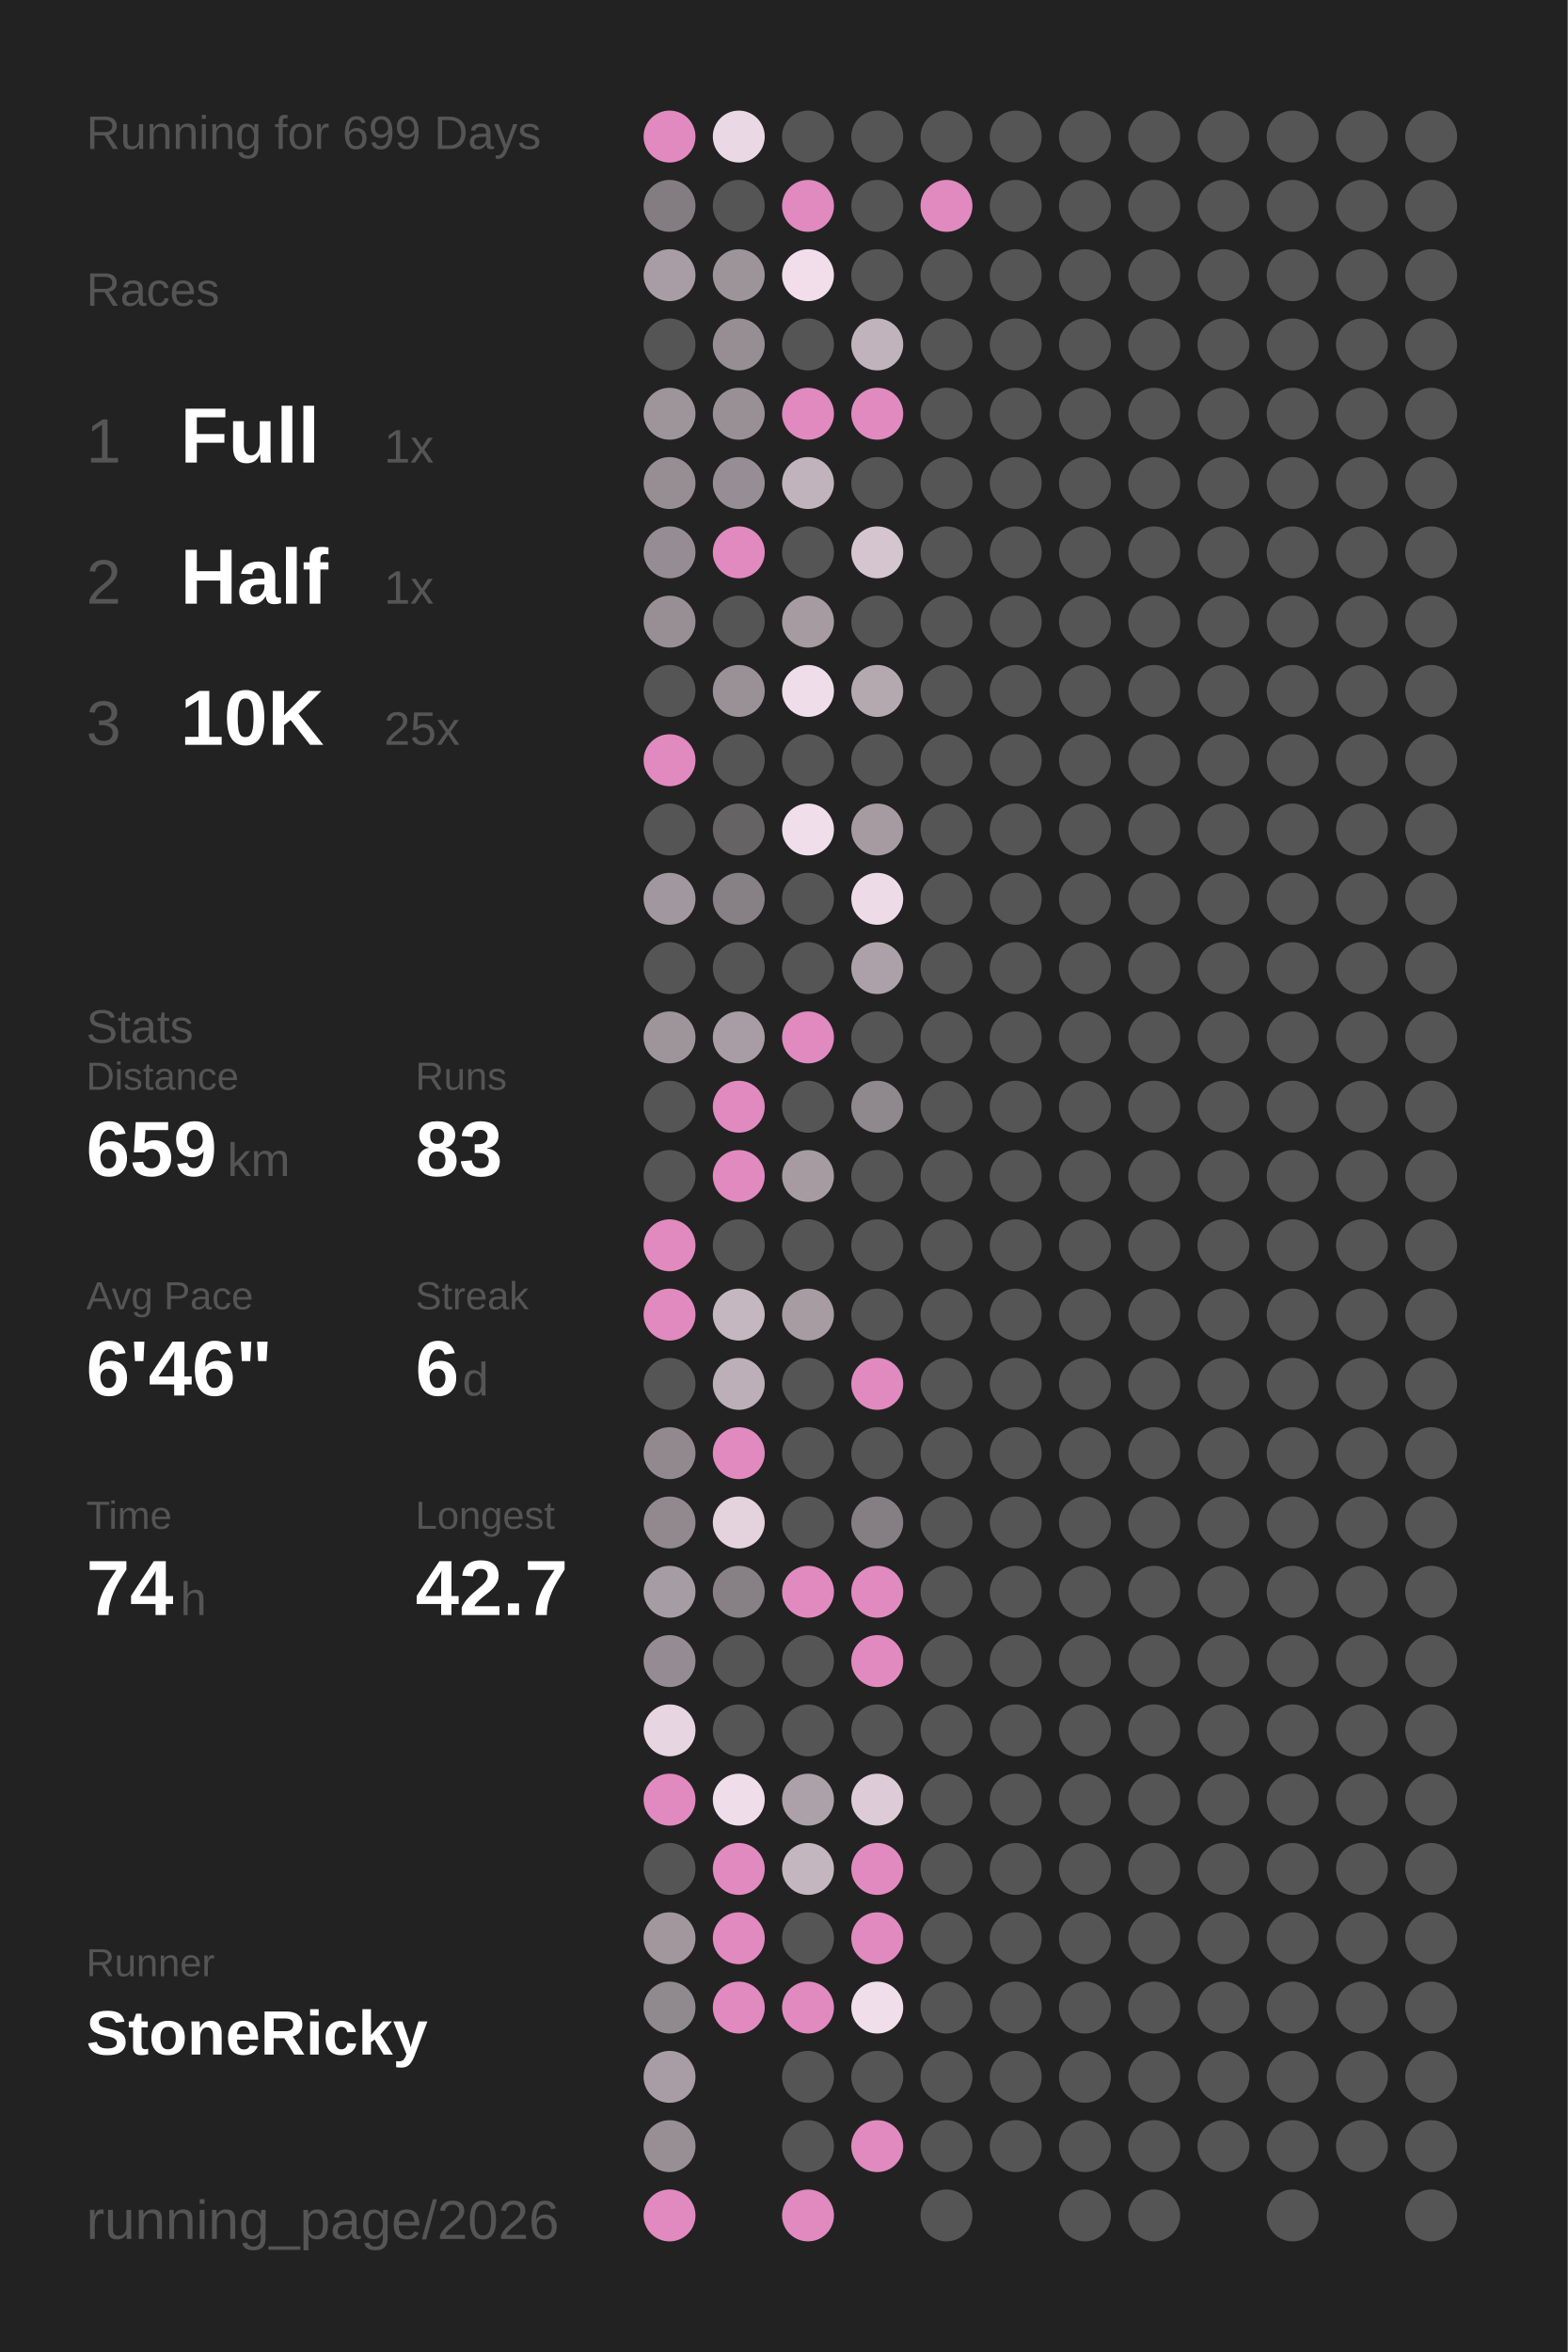
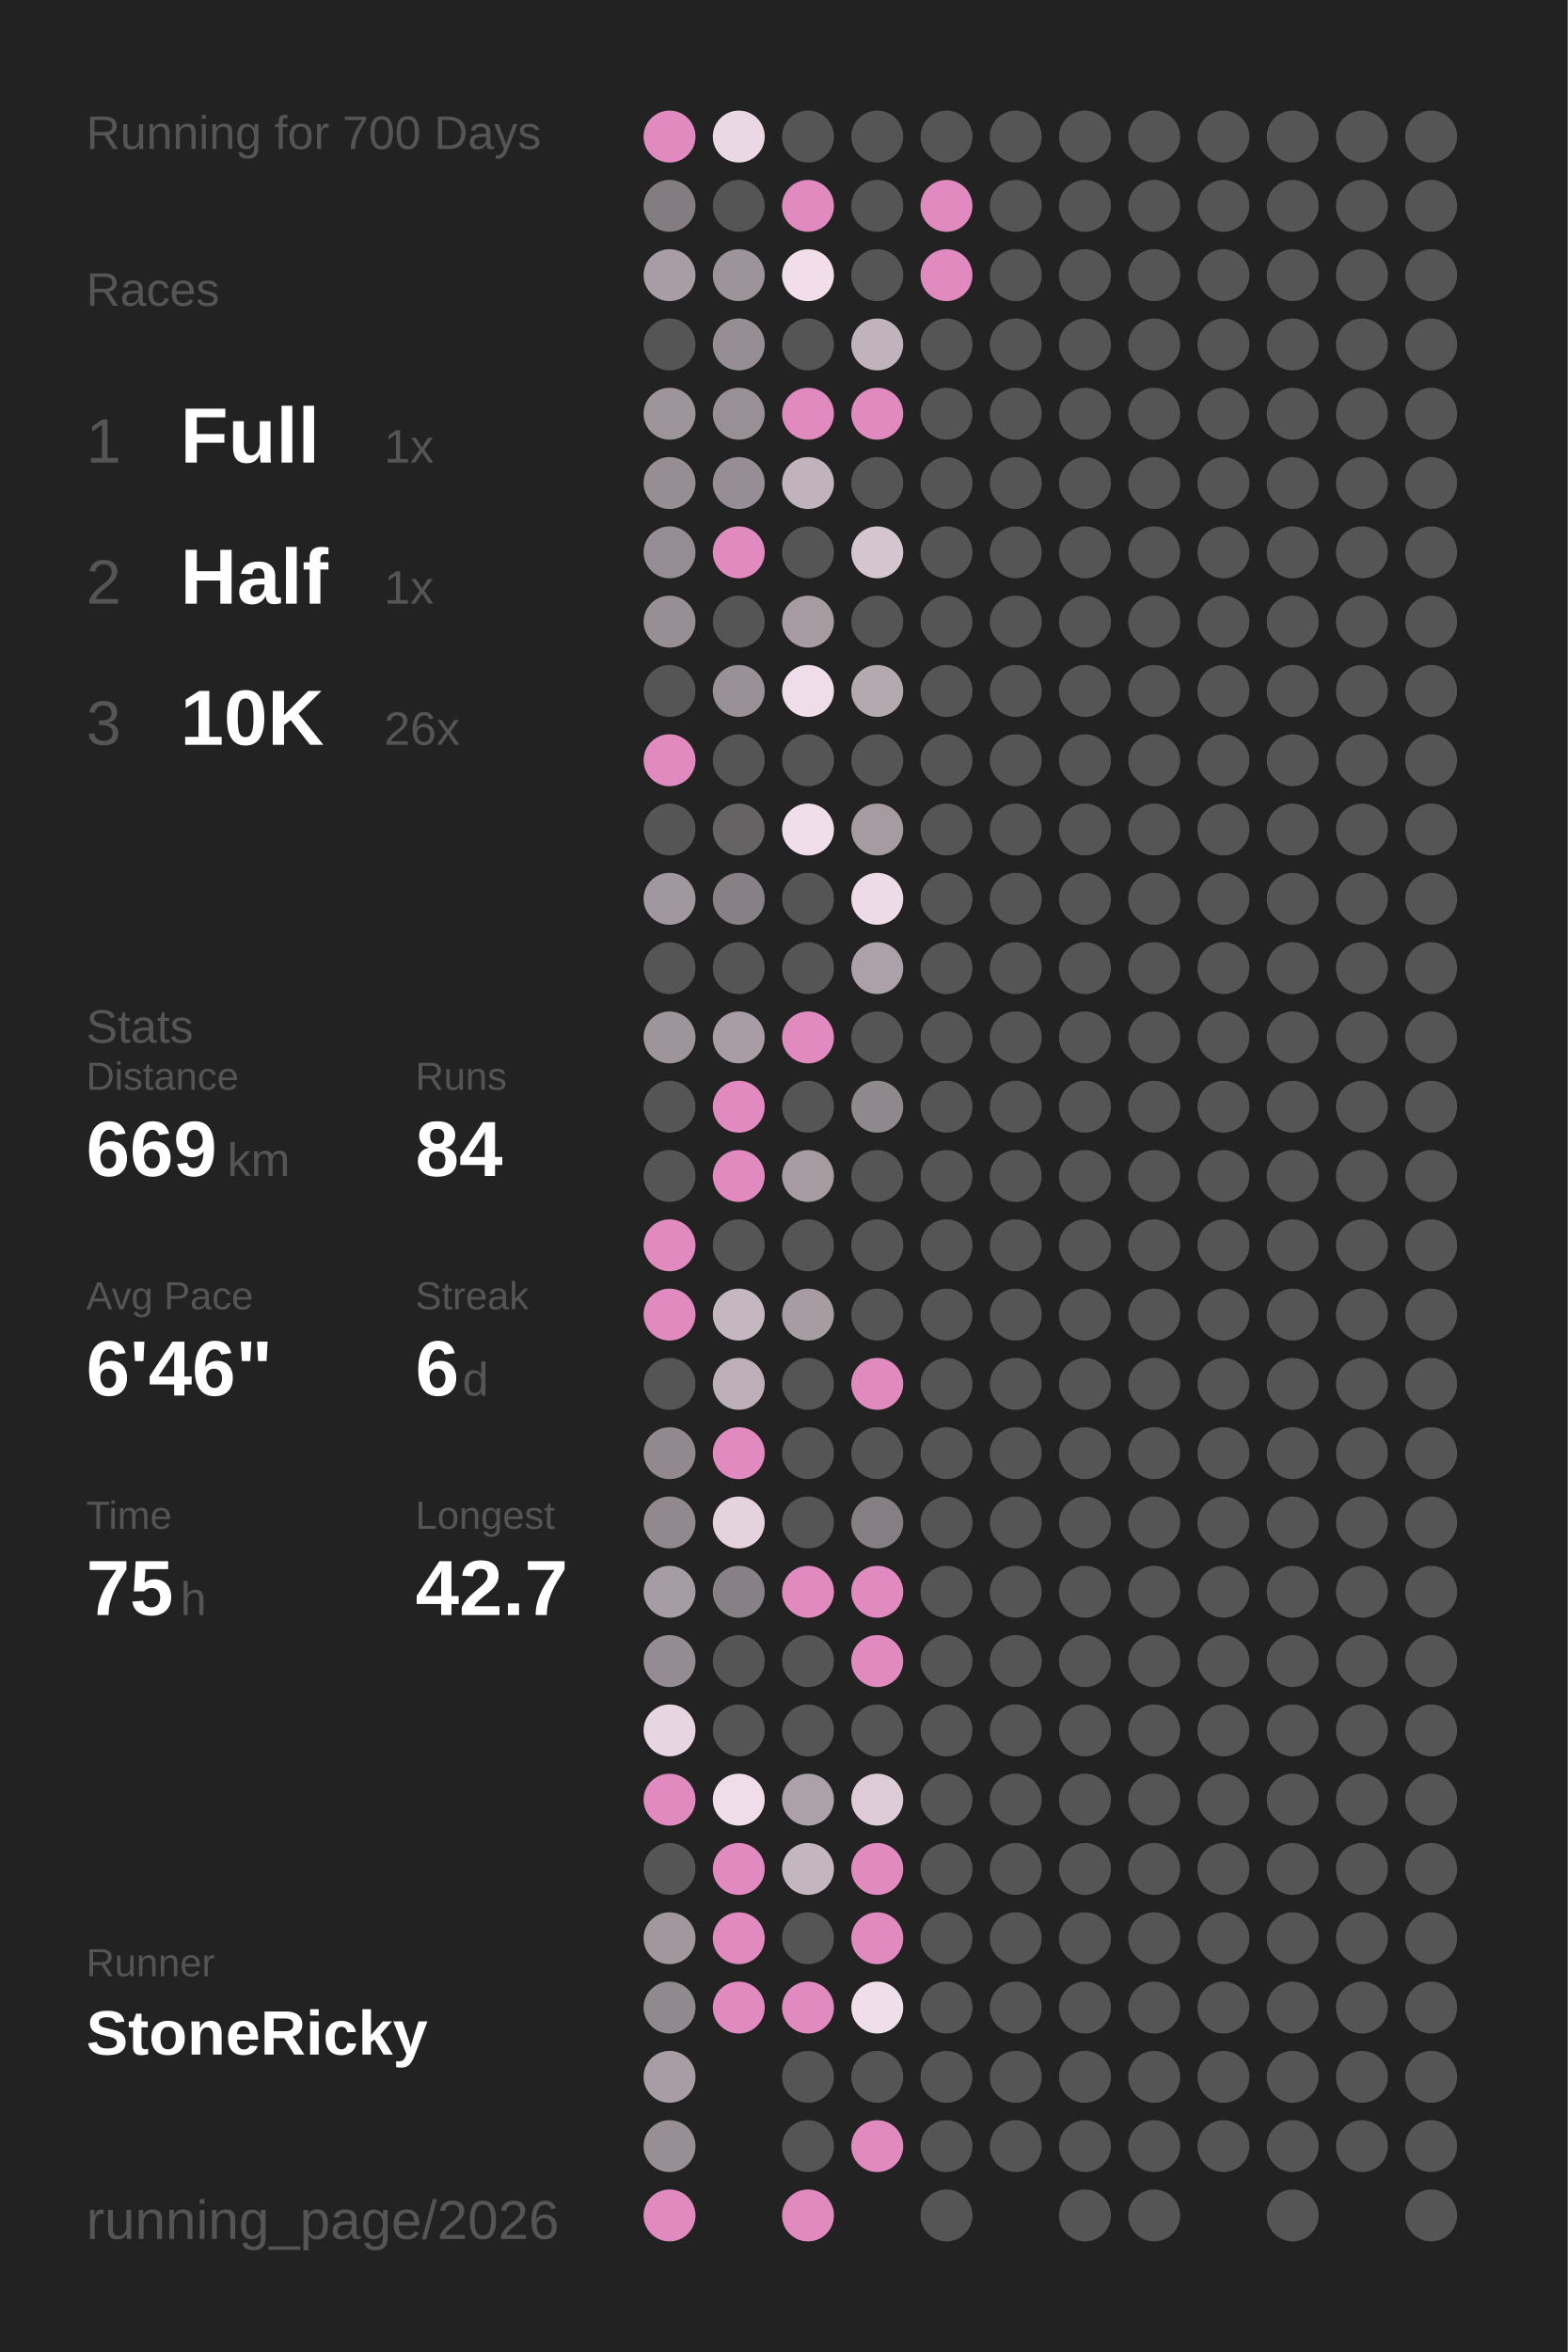
<svg xmlns="http://www.w3.org/2000/svg" baseProfile="full" height="300mm" version="1.1" viewBox="0,0,200,300" width="200mm">
  <defs />
  <rect fill="#222222" height="300" width="200" x="0" y="0" />
-   <text fill="#555555" style="font-size:6px; font-family:Arial;" x="11" y="19">Running for 699 Days</text>
+   <text fill="#555555" style="font-size:6px; font-family:Arial;" x="11" y="19">Running for 700 Days</text>
  <text fill="#555555" style="font-size:6px; font-family:Arial;" x="11" y="39">Races</text>
  <text fill="#555555" style="font-size:8px; font-family:Arial;" x="11" y="59">1</text>
  <text fill="#FFFFFF" style="font-size:10px; font-family:Arial; font-weight:bold;" x="23" y="59">Full</text>
  <text fill="#555555" style="font-size:6px; font-family:Arial;" x="49" y="59">1x</text>
  <text fill="#555555" style="font-size:8px; font-family:Arial;" x="11" y="77">2</text>
  <text fill="#FFFFFF" style="font-size:10px; font-family:Arial; font-weight:bold;" x="23" y="77">Half</text>
  <text fill="#555555" style="font-size:6px; font-family:Arial;" x="49" y="77">1x</text>
  <text fill="#555555" style="font-size:8px; font-family:Arial;" x="11" y="95">3</text>
  <text fill="#FFFFFF" style="font-size:10px; font-family:Arial; font-weight:bold;" x="23" y="95">10K</text>
-   <text fill="#555555" style="font-size:6px; font-family:Arial;" x="49" y="95">25x</text>
+   <text fill="#555555" style="font-size:6px; font-family:Arial;" x="49" y="95">26x</text>
  <text fill="#555555" style="font-size:6px; font-family:Arial;" x="11" y="133">Stats</text>
  <text fill="#555555" style="font-size:5px; font-family:Arial;" x="11" y="139">Distance</text>
-   <text fill="#FFFFFF" style="font-size:10px; font-family:Arial; font-weight:bold;" x="11" y="150">659</text>
+   <text fill="#FFFFFF" style="font-size:10px; font-family:Arial; font-weight:bold;" x="11" y="150">669</text>
  <text fill="#555555" style="font-size:6px; font-family:Arial;" x="29" y="150">km</text>
  <text fill="#555555" style="font-size:5px; font-family:Arial;" x="53" y="139">Runs</text>
-   <text fill="#FFFFFF" style="font-size:10px; font-family:Arial; font-weight:bold;" x="53" y="150">83</text>
+   <text fill="#FFFFFF" style="font-size:10px; font-family:Arial; font-weight:bold;" x="53" y="150">84</text>
  <text fill="#555555" style="font-size:5px; font-family:Arial;" x="11" y="167">Avg Pace</text>
  <text fill="#FFFFFF" style="font-size:10px; font-family:Arial; font-weight:bold;" x="11" y="178">6'46"</text>
  <text fill="#555555" style="font-size:5px; font-family:Arial;" x="53" y="167">Streak</text>
  <text fill="#FFFFFF" style="font-size:10px; font-family:Arial; font-weight:bold;" x="53" y="178">6</text>
  <text fill="#555555" style="font-size:6px; font-family:Arial;" x="59" y="178">d</text>
  <text fill="#555555" style="font-size:5px; font-family:Arial;" x="11" y="195">Time</text>
-   <text fill="#FFFFFF" style="font-size:10px; font-family:Arial; font-weight:bold;" x="11" y="206">74</text>
+   <text fill="#FFFFFF" style="font-size:10px; font-family:Arial; font-weight:bold;" x="11" y="206">75</text>
  <text fill="#555555" style="font-size:6px; font-family:Arial;" x="23" y="206">h</text>
  <text fill="#555555" style="font-size:5px; font-family:Arial;" x="53" y="195">Longest</text>
  <text fill="#FFFFFF" style="font-size:10px; font-family:Arial; font-weight:bold;" x="53" y="206">42.7</text>
  <text fill="#555555" style="font-size:5px; font-family:Arial;" x="11" y="252.065">Runner</text>
  <text fill="#FFFFFF" style="font-size:8px; font-family:Arial; font-weight:bold;" x="11" y="262.065">StoneRicky</text>
  <text fill="#555555" style="font-size:7px; font-family:Arial;" x="11" y="285.581">running_page/2026</text>
  <circle cx="85.417" cy="17.419" fill="#E18ABF" r="3.312" />
  <circle cx="85.417" cy="26.258" fill="#837d81" r="3.312" />
  <circle cx="85.417" cy="35.097" fill="#a89da4" r="3.312" />
  <circle cx="85.417" cy="43.935" fill="#555555" r="3.312" />
  <circle cx="85.417" cy="52.774" fill="#9e959b" r="3.312" />
  <circle cx="85.417" cy="61.613" fill="#968e93" r="3.312" />
  <circle cx="85.417" cy="70.452" fill="#958d93" r="3.312" />
  <circle cx="85.417" cy="79.29" fill="#978f94" r="3.312" />
  <circle cx="85.417" cy="88.129" fill="#555555" r="3.312" />
  <circle cx="85.417" cy="96.968" fill="#E18ABF" r="3.312" />
  <circle cx="85.417" cy="105.806" fill="#555555" r="3.312" />
  <circle cx="85.417" cy="114.645" fill="#a1979e" r="3.312" />
  <circle cx="85.417" cy="123.484" fill="#555555" r="3.312" />
  <circle cx="85.417" cy="132.323" fill="#9e959b" r="3.312" />
  <circle cx="85.417" cy="141.161" fill="#555555" r="3.312" />
  <circle cx="85.417" cy="150" fill="#555555" r="3.312" />
  <circle cx="85.417" cy="158.839" fill="#E18ABF" r="3.312" />
  <circle cx="85.417" cy="167.677" fill="#E18ABF" r="3.312" />
  <circle cx="85.417" cy="176.516" fill="#555555" r="3.312" />
  <circle cx="85.417" cy="185.355" fill="#91898e" r="3.312" />
  <circle cx="85.417" cy="194.194" fill="#91898e" r="3.312" />
  <circle cx="85.417" cy="203.032" fill="#a69ca3" r="3.312" />
  <circle cx="85.417" cy="211.871" fill="#948c92" r="3.312" />
  <circle cx="85.417" cy="220.71" fill="#e7d5e1" r="3.312" />
  <circle cx="85.417" cy="229.548" fill="#E18ABF" r="3.312" />
  <circle cx="85.417" cy="238.387" fill="#555555" r="3.312" />
  <circle cx="85.417" cy="247.226" fill="#a1979d" r="3.312" />
  <circle cx="85.417" cy="256.065" fill="#90898e" r="3.312" />
  <circle cx="85.417" cy="264.903" fill="#a89da4" r="3.312" />
  <circle cx="85.417" cy="273.742" fill="#988f95" r="3.312" />
  <circle cx="85.417" cy="282.581" fill="#E18ABF" r="3.312" />
  <circle cx="94.25" cy="17.419" fill="#ebd8e5" r="3.312" />
  <circle cx="94.25" cy="26.258" fill="#555555" r="3.312" />
  <circle cx="94.25" cy="35.097" fill="#9d949a" r="3.312" />
  <circle cx="94.25" cy="43.935" fill="#978e94" r="3.312" />
  <circle cx="94.25" cy="52.774" fill="#999096" r="3.312" />
  <circle cx="94.25" cy="61.613" fill="#968e94" r="3.312" />
  <circle cx="94.25" cy="70.452" fill="#E18ABF" r="3.312" />
  <circle cx="94.25" cy="79.29" fill="#555555" r="3.312" />
  <circle cx="94.25" cy="88.129" fill="#9a9197" r="3.312" />
  <circle cx="94.25" cy="96.968" fill="#555555" r="3.312" />
  <circle cx="94.25" cy="105.806" fill="#656364" r="3.312" />
  <circle cx="94.25" cy="114.645" fill="#878085" r="3.312" />
  <circle cx="94.25" cy="123.484" fill="#555555" r="3.312" />
  <circle cx="94.25" cy="132.323" fill="#a89da4" r="3.312" />
  <circle cx="94.25" cy="141.161" fill="#E18ABF" r="3.312" />
  <circle cx="94.25" cy="150" fill="#E18ABF" r="3.312" />
  <circle cx="94.25" cy="158.839" fill="#555555" r="3.312" />
  <circle cx="94.25" cy="167.677" fill="#c5b7c0" r="3.312" />
  <circle cx="94.25" cy="176.516" fill="#bcafb8" r="3.312" />
  <circle cx="94.25" cy="185.355" fill="#E18ABF" r="3.312" />
  <circle cx="94.25" cy="194.194" fill="#e4d2dd" r="3.312" />
  <circle cx="94.25" cy="203.032" fill="#878085" r="3.312" />
  <circle cx="94.25" cy="211.871" fill="#555555" r="3.312" />
  <circle cx="94.25" cy="220.71" fill="#555555" r="3.312" />
  <circle cx="94.25" cy="229.548" fill="#f0ddea" r="3.312" />
  <circle cx="94.25" cy="238.387" fill="#E18ABF" r="3.312" />
  <circle cx="94.25" cy="247.226" fill="#E18ABF" r="3.312" />
  <circle cx="94.25" cy="256.065" fill="#E18ABF" r="3.312" />
  <circle cx="103.083" cy="17.419" fill="#555555" r="3.312" />
  <circle cx="103.083" cy="26.258" fill="#E18ABF" r="3.312" />
  <circle cx="103.083" cy="35.097" fill="#f1deea" r="3.312" />
  <circle cx="103.083" cy="43.935" fill="#555555" r="3.312" />
  <circle cx="103.083" cy="52.774" fill="#E18ABF" r="3.312" />
  <circle cx="103.083" cy="61.613" fill="#c1b3bc" r="3.312" />
  <circle cx="103.083" cy="70.452" fill="#555555" r="3.312" />
  <circle cx="103.083" cy="79.29" fill="#a59ba1" r="3.312" />
  <circle cx="103.083" cy="88.129" fill="#f0ddea" r="3.312" />
  <circle cx="103.083" cy="96.968" fill="#555555" r="3.312" />
  <circle cx="103.083" cy="105.806" fill="#f1deeb" r="3.312" />
  <circle cx="103.083" cy="114.645" fill="#555555" r="3.312" />
  <circle cx="103.083" cy="123.484" fill="#555555" r="3.312" />
  <circle cx="103.083" cy="132.323" fill="#E18ABF" r="3.312" />
  <circle cx="103.083" cy="141.161" fill="#555555" r="3.312" />
  <circle cx="103.083" cy="150" fill="#a59ba1" r="3.312" />
  <circle cx="103.083" cy="158.839" fill="#555555" r="3.312" />
  <circle cx="103.083" cy="167.677" fill="#a69ca2" r="3.312" />
  <circle cx="103.083" cy="176.516" fill="#555555" r="3.312" />
  <circle cx="103.083" cy="185.355" fill="#555555" r="3.312" />
  <circle cx="103.083" cy="194.194" fill="#555555" r="3.312" />
  <circle cx="103.083" cy="203.032" fill="#E18ABF" r="3.312" />
  <circle cx="103.083" cy="211.871" fill="#555555" r="3.312" />
  <circle cx="103.083" cy="220.71" fill="#555555" r="3.312" />
  <circle cx="103.083" cy="229.548" fill="#aca1a8" r="3.312" />
  <circle cx="103.083" cy="238.387" fill="#c4b6bf" r="3.312" />
  <circle cx="103.083" cy="247.226" fill="#555555" r="3.312" />
  <circle cx="103.083" cy="256.065" fill="#E18ABF" r="3.312" />
  <circle cx="103.083" cy="264.903" fill="#555555" r="3.312" />
  <circle cx="103.083" cy="273.742" fill="#555555" r="3.312" />
  <circle cx="103.083" cy="282.581" fill="#E18ABF" r="3.312" />
  <circle cx="111.917" cy="17.419" fill="#555555" r="3.312" />
  <circle cx="111.917" cy="26.258" fill="#555555" r="3.312" />
  <circle cx="111.917" cy="35.097" fill="#555555" r="3.312" />
  <circle cx="111.917" cy="43.935" fill="#c1b3bc" r="3.312" />
  <circle cx="111.917" cy="52.774" fill="#E18ABF" r="3.312" />
  <circle cx="111.917" cy="61.613" fill="#555555" r="3.312" />
  <circle cx="111.917" cy="70.452" fill="#d5c5cf" r="3.312" />
  <circle cx="111.917" cy="79.29" fill="#555555" r="3.312" />
  <circle cx="111.917" cy="88.129" fill="#b5a9b0" r="3.312" />
  <circle cx="111.917" cy="96.968" fill="#555555" r="3.312" />
  <circle cx="111.917" cy="105.806" fill="#a59ba1" r="3.312" />
  <circle cx="111.917" cy="114.645" fill="#eedbe8" r="3.312" />
  <circle cx="111.917" cy="123.484" fill="#aca1a8" r="3.312" />
  <circle cx="111.917" cy="132.323" fill="#555555" r="3.312" />
  <circle cx="111.917" cy="141.161" fill="#8f888d" r="3.312" />
  <circle cx="111.917" cy="150" fill="#555555" r="3.312" />
  <circle cx="111.917" cy="158.839" fill="#555555" r="3.312" />
  <circle cx="111.917" cy="167.677" fill="#555555" r="3.312" />
  <circle cx="111.917" cy="176.516" fill="#E18ABF" r="3.312" />
  <circle cx="111.917" cy="185.355" fill="#555555" r="3.312" />
  <circle cx="111.917" cy="194.194" fill="#857f83" r="3.312" />
  <circle cx="111.917" cy="203.032" fill="#E18ABF" r="3.312" />
  <circle cx="111.917" cy="211.871" fill="#E18ABF" r="3.312" />
  <circle cx="111.917" cy="220.71" fill="#555555" r="3.312" />
  <circle cx="111.917" cy="229.548" fill="#ddccd7" r="3.312" />
  <circle cx="111.917" cy="238.387" fill="#E18ABF" r="3.312" />
  <circle cx="111.917" cy="247.226" fill="#E18ABF" r="3.312" />
  <circle cx="111.917" cy="256.065" fill="#f1deeb" r="3.312" />
  <circle cx="111.917" cy="264.903" fill="#555555" r="3.312" />
  <circle cx="111.917" cy="273.742" fill="#E18ABF" r="3.312" />
  <circle cx="120.75" cy="17.419" fill="#555555" r="3.312" />
  <circle cx="120.75" cy="26.258" fill="#E18ABF" r="3.312" />
-   <circle cx="120.75" cy="35.097" fill="#555555" r="3.312" />
+   <circle cx="120.75" cy="35.097" fill="#E18ABF" r="3.312" />
  <circle cx="120.75" cy="43.935" fill="#555555" r="3.312" />
  <circle cx="120.75" cy="52.774" fill="#555555" r="3.312" />
  <circle cx="120.75" cy="61.613" fill="#555555" r="3.312" />
  <circle cx="120.75" cy="70.452" fill="#555555" r="3.312" />
  <circle cx="120.75" cy="79.29" fill="#555555" r="3.312" />
  <circle cx="120.75" cy="88.129" fill="#555555" r="3.312" />
  <circle cx="120.75" cy="96.968" fill="#555555" r="3.312" />
  <circle cx="120.75" cy="105.806" fill="#555555" r="3.312" />
  <circle cx="120.75" cy="114.645" fill="#555555" r="3.312" />
  <circle cx="120.75" cy="123.484" fill="#555555" r="3.312" />
  <circle cx="120.75" cy="132.323" fill="#555555" r="3.312" />
  <circle cx="120.75" cy="141.161" fill="#555555" r="3.312" />
  <circle cx="120.75" cy="150" fill="#555555" r="3.312" />
  <circle cx="120.75" cy="158.839" fill="#555555" r="3.312" />
  <circle cx="120.75" cy="167.677" fill="#555555" r="3.312" />
  <circle cx="120.75" cy="176.516" fill="#555555" r="3.312" />
  <circle cx="120.75" cy="185.355" fill="#555555" r="3.312" />
  <circle cx="120.75" cy="194.194" fill="#555555" r="3.312" />
  <circle cx="120.75" cy="203.032" fill="#555555" r="3.312" />
  <circle cx="120.75" cy="211.871" fill="#555555" r="3.312" />
  <circle cx="120.75" cy="220.71" fill="#555555" r="3.312" />
  <circle cx="120.75" cy="229.548" fill="#555555" r="3.312" />
  <circle cx="120.75" cy="238.387" fill="#555555" r="3.312" />
  <circle cx="120.75" cy="247.226" fill="#555555" r="3.312" />
  <circle cx="120.75" cy="256.065" fill="#555555" r="3.312" />
  <circle cx="120.75" cy="264.903" fill="#555555" r="3.312" />
  <circle cx="120.75" cy="273.742" fill="#555555" r="3.312" />
  <circle cx="120.75" cy="282.581" fill="#555555" r="3.312" />
  <circle cx="129.583" cy="17.419" fill="#555555" r="3.312" />
  <circle cx="129.583" cy="26.258" fill="#555555" r="3.312" />
  <circle cx="129.583" cy="35.097" fill="#555555" r="3.312" />
  <circle cx="129.583" cy="43.935" fill="#555555" r="3.312" />
  <circle cx="129.583" cy="52.774" fill="#555555" r="3.312" />
  <circle cx="129.583" cy="61.613" fill="#555555" r="3.312" />
  <circle cx="129.583" cy="70.452" fill="#555555" r="3.312" />
  <circle cx="129.583" cy="79.29" fill="#555555" r="3.312" />
  <circle cx="129.583" cy="88.129" fill="#555555" r="3.312" />
  <circle cx="129.583" cy="96.968" fill="#555555" r="3.312" />
  <circle cx="129.583" cy="105.806" fill="#555555" r="3.312" />
  <circle cx="129.583" cy="114.645" fill="#555555" r="3.312" />
  <circle cx="129.583" cy="123.484" fill="#555555" r="3.312" />
  <circle cx="129.583" cy="132.323" fill="#555555" r="3.312" />
  <circle cx="129.583" cy="141.161" fill="#555555" r="3.312" />
  <circle cx="129.583" cy="150" fill="#555555" r="3.312" />
  <circle cx="129.583" cy="158.839" fill="#555555" r="3.312" />
  <circle cx="129.583" cy="167.677" fill="#555555" r="3.312" />
  <circle cx="129.583" cy="176.516" fill="#555555" r="3.312" />
  <circle cx="129.583" cy="185.355" fill="#555555" r="3.312" />
  <circle cx="129.583" cy="194.194" fill="#555555" r="3.312" />
  <circle cx="129.583" cy="203.032" fill="#555555" r="3.312" />
  <circle cx="129.583" cy="211.871" fill="#555555" r="3.312" />
  <circle cx="129.583" cy="220.71" fill="#555555" r="3.312" />
  <circle cx="129.583" cy="229.548" fill="#555555" r="3.312" />
  <circle cx="129.583" cy="238.387" fill="#555555" r="3.312" />
  <circle cx="129.583" cy="247.226" fill="#555555" r="3.312" />
  <circle cx="129.583" cy="256.065" fill="#555555" r="3.312" />
  <circle cx="129.583" cy="264.903" fill="#555555" r="3.312" />
  <circle cx="129.583" cy="273.742" fill="#555555" r="3.312" />
  <circle cx="138.417" cy="17.419" fill="#555555" r="3.312" />
  <circle cx="138.417" cy="26.258" fill="#555555" r="3.312" />
  <circle cx="138.417" cy="35.097" fill="#555555" r="3.312" />
  <circle cx="138.417" cy="43.935" fill="#555555" r="3.312" />
  <circle cx="138.417" cy="52.774" fill="#555555" r="3.312" />
  <circle cx="138.417" cy="61.613" fill="#555555" r="3.312" />
  <circle cx="138.417" cy="70.452" fill="#555555" r="3.312" />
  <circle cx="138.417" cy="79.29" fill="#555555" r="3.312" />
  <circle cx="138.417" cy="88.129" fill="#555555" r="3.312" />
  <circle cx="138.417" cy="96.968" fill="#555555" r="3.312" />
  <circle cx="138.417" cy="105.806" fill="#555555" r="3.312" />
  <circle cx="138.417" cy="114.645" fill="#555555" r="3.312" />
  <circle cx="138.417" cy="123.484" fill="#555555" r="3.312" />
  <circle cx="138.417" cy="132.323" fill="#555555" r="3.312" />
  <circle cx="138.417" cy="141.161" fill="#555555" r="3.312" />
  <circle cx="138.417" cy="150" fill="#555555" r="3.312" />
  <circle cx="138.417" cy="158.839" fill="#555555" r="3.312" />
  <circle cx="138.417" cy="167.677" fill="#555555" r="3.312" />
  <circle cx="138.417" cy="176.516" fill="#555555" r="3.312" />
  <circle cx="138.417" cy="185.355" fill="#555555" r="3.312" />
  <circle cx="138.417" cy="194.194" fill="#555555" r="3.312" />
  <circle cx="138.417" cy="203.032" fill="#555555" r="3.312" />
  <circle cx="138.417" cy="211.871" fill="#555555" r="3.312" />
  <circle cx="138.417" cy="220.71" fill="#555555" r="3.312" />
  <circle cx="138.417" cy="229.548" fill="#555555" r="3.312" />
  <circle cx="138.417" cy="238.387" fill="#555555" r="3.312" />
  <circle cx="138.417" cy="247.226" fill="#555555" r="3.312" />
  <circle cx="138.417" cy="256.065" fill="#555555" r="3.312" />
  <circle cx="138.417" cy="264.903" fill="#555555" r="3.312" />
  <circle cx="138.417" cy="273.742" fill="#555555" r="3.312" />
  <circle cx="138.417" cy="282.581" fill="#555555" r="3.312" />
  <circle cx="147.25" cy="17.419" fill="#555555" r="3.312" />
  <circle cx="147.25" cy="26.258" fill="#555555" r="3.312" />
  <circle cx="147.25" cy="35.097" fill="#555555" r="3.312" />
  <circle cx="147.25" cy="43.935" fill="#555555" r="3.312" />
  <circle cx="147.25" cy="52.774" fill="#555555" r="3.312" />
  <circle cx="147.25" cy="61.613" fill="#555555" r="3.312" />
  <circle cx="147.25" cy="70.452" fill="#555555" r="3.312" />
  <circle cx="147.25" cy="79.29" fill="#555555" r="3.312" />
  <circle cx="147.25" cy="88.129" fill="#555555" r="3.312" />
  <circle cx="147.25" cy="96.968" fill="#555555" r="3.312" />
  <circle cx="147.25" cy="105.806" fill="#555555" r="3.312" />
  <circle cx="147.25" cy="114.645" fill="#555555" r="3.312" />
  <circle cx="147.25" cy="123.484" fill="#555555" r="3.312" />
  <circle cx="147.25" cy="132.323" fill="#555555" r="3.312" />
  <circle cx="147.25" cy="141.161" fill="#555555" r="3.312" />
  <circle cx="147.25" cy="150" fill="#555555" r="3.312" />
  <circle cx="147.25" cy="158.839" fill="#555555" r="3.312" />
  <circle cx="147.25" cy="167.677" fill="#555555" r="3.312" />
  <circle cx="147.25" cy="176.516" fill="#555555" r="3.312" />
  <circle cx="147.25" cy="185.355" fill="#555555" r="3.312" />
  <circle cx="147.25" cy="194.194" fill="#555555" r="3.312" />
  <circle cx="147.25" cy="203.032" fill="#555555" r="3.312" />
  <circle cx="147.25" cy="211.871" fill="#555555" r="3.312" />
  <circle cx="147.25" cy="220.71" fill="#555555" r="3.312" />
  <circle cx="147.25" cy="229.548" fill="#555555" r="3.312" />
  <circle cx="147.25" cy="238.387" fill="#555555" r="3.312" />
  <circle cx="147.25" cy="247.226" fill="#555555" r="3.312" />
  <circle cx="147.25" cy="256.065" fill="#555555" r="3.312" />
  <circle cx="147.25" cy="264.903" fill="#555555" r="3.312" />
  <circle cx="147.25" cy="273.742" fill="#555555" r="3.312" />
  <circle cx="147.25" cy="282.581" fill="#555555" r="3.312" />
  <circle cx="156.083" cy="17.419" fill="#555555" r="3.312" />
  <circle cx="156.083" cy="26.258" fill="#555555" r="3.312" />
  <circle cx="156.083" cy="35.097" fill="#555555" r="3.312" />
  <circle cx="156.083" cy="43.935" fill="#555555" r="3.312" />
  <circle cx="156.083" cy="52.774" fill="#555555" r="3.312" />
  <circle cx="156.083" cy="61.613" fill="#555555" r="3.312" />
  <circle cx="156.083" cy="70.452" fill="#555555" r="3.312" />
  <circle cx="156.083" cy="79.29" fill="#555555" r="3.312" />
  <circle cx="156.083" cy="88.129" fill="#555555" r="3.312" />
  <circle cx="156.083" cy="96.968" fill="#555555" r="3.312" />
  <circle cx="156.083" cy="105.806" fill="#555555" r="3.312" />
  <circle cx="156.083" cy="114.645" fill="#555555" r="3.312" />
  <circle cx="156.083" cy="123.484" fill="#555555" r="3.312" />
  <circle cx="156.083" cy="132.323" fill="#555555" r="3.312" />
  <circle cx="156.083" cy="141.161" fill="#555555" r="3.312" />
  <circle cx="156.083" cy="150" fill="#555555" r="3.312" />
  <circle cx="156.083" cy="158.839" fill="#555555" r="3.312" />
  <circle cx="156.083" cy="167.677" fill="#555555" r="3.312" />
  <circle cx="156.083" cy="176.516" fill="#555555" r="3.312" />
  <circle cx="156.083" cy="185.355" fill="#555555" r="3.312" />
  <circle cx="156.083" cy="194.194" fill="#555555" r="3.312" />
  <circle cx="156.083" cy="203.032" fill="#555555" r="3.312" />
  <circle cx="156.083" cy="211.871" fill="#555555" r="3.312" />
  <circle cx="156.083" cy="220.71" fill="#555555" r="3.312" />
  <circle cx="156.083" cy="229.548" fill="#555555" r="3.312" />
  <circle cx="156.083" cy="238.387" fill="#555555" r="3.312" />
  <circle cx="156.083" cy="247.226" fill="#555555" r="3.312" />
  <circle cx="156.083" cy="256.065" fill="#555555" r="3.312" />
  <circle cx="156.083" cy="264.903" fill="#555555" r="3.312" />
  <circle cx="156.083" cy="273.742" fill="#555555" r="3.312" />
  <circle cx="164.917" cy="17.419" fill="#555555" r="3.312" />
  <circle cx="164.917" cy="26.258" fill="#555555" r="3.312" />
  <circle cx="164.917" cy="35.097" fill="#555555" r="3.312" />
  <circle cx="164.917" cy="43.935" fill="#555555" r="3.312" />
  <circle cx="164.917" cy="52.774" fill="#555555" r="3.312" />
  <circle cx="164.917" cy="61.613" fill="#555555" r="3.312" />
  <circle cx="164.917" cy="70.452" fill="#555555" r="3.312" />
  <circle cx="164.917" cy="79.29" fill="#555555" r="3.312" />
  <circle cx="164.917" cy="88.129" fill="#555555" r="3.312" />
  <circle cx="164.917" cy="96.968" fill="#555555" r="3.312" />
  <circle cx="164.917" cy="105.806" fill="#555555" r="3.312" />
  <circle cx="164.917" cy="114.645" fill="#555555" r="3.312" />
  <circle cx="164.917" cy="123.484" fill="#555555" r="3.312" />
  <circle cx="164.917" cy="132.323" fill="#555555" r="3.312" />
  <circle cx="164.917" cy="141.161" fill="#555555" r="3.312" />
  <circle cx="164.917" cy="150" fill="#555555" r="3.312" />
  <circle cx="164.917" cy="158.839" fill="#555555" r="3.312" />
  <circle cx="164.917" cy="167.677" fill="#555555" r="3.312" />
  <circle cx="164.917" cy="176.516" fill="#555555" r="3.312" />
  <circle cx="164.917" cy="185.355" fill="#555555" r="3.312" />
  <circle cx="164.917" cy="194.194" fill="#555555" r="3.312" />
  <circle cx="164.917" cy="203.032" fill="#555555" r="3.312" />
  <circle cx="164.917" cy="211.871" fill="#555555" r="3.312" />
  <circle cx="164.917" cy="220.71" fill="#555555" r="3.312" />
  <circle cx="164.917" cy="229.548" fill="#555555" r="3.312" />
  <circle cx="164.917" cy="238.387" fill="#555555" r="3.312" />
  <circle cx="164.917" cy="247.226" fill="#555555" r="3.312" />
  <circle cx="164.917" cy="256.065" fill="#555555" r="3.312" />
  <circle cx="164.917" cy="264.903" fill="#555555" r="3.312" />
  <circle cx="164.917" cy="273.742" fill="#555555" r="3.312" />
  <circle cx="164.917" cy="282.581" fill="#555555" r="3.312" />
  <circle cx="173.75" cy="17.419" fill="#555555" r="3.312" />
  <circle cx="173.75" cy="26.258" fill="#555555" r="3.312" />
  <circle cx="173.75" cy="35.097" fill="#555555" r="3.312" />
  <circle cx="173.75" cy="43.935" fill="#555555" r="3.312" />
  <circle cx="173.75" cy="52.774" fill="#555555" r="3.312" />
  <circle cx="173.75" cy="61.613" fill="#555555" r="3.312" />
  <circle cx="173.75" cy="70.452" fill="#555555" r="3.312" />
  <circle cx="173.75" cy="79.29" fill="#555555" r="3.312" />
  <circle cx="173.75" cy="88.129" fill="#555555" r="3.312" />
  <circle cx="173.75" cy="96.968" fill="#555555" r="3.312" />
  <circle cx="173.75" cy="105.806" fill="#555555" r="3.312" />
  <circle cx="173.75" cy="114.645" fill="#555555" r="3.312" />
  <circle cx="173.75" cy="123.484" fill="#555555" r="3.312" />
  <circle cx="173.75" cy="132.323" fill="#555555" r="3.312" />
  <circle cx="173.75" cy="141.161" fill="#555555" r="3.312" />
  <circle cx="173.75" cy="150" fill="#555555" r="3.312" />
  <circle cx="173.75" cy="158.839" fill="#555555" r="3.312" />
  <circle cx="173.75" cy="167.677" fill="#555555" r="3.312" />
  <circle cx="173.75" cy="176.516" fill="#555555" r="3.312" />
  <circle cx="173.75" cy="185.355" fill="#555555" r="3.312" />
  <circle cx="173.75" cy="194.194" fill="#555555" r="3.312" />
  <circle cx="173.75" cy="203.032" fill="#555555" r="3.312" />
  <circle cx="173.75" cy="211.871" fill="#555555" r="3.312" />
  <circle cx="173.75" cy="220.71" fill="#555555" r="3.312" />
  <circle cx="173.75" cy="229.548" fill="#555555" r="3.312" />
  <circle cx="173.75" cy="238.387" fill="#555555" r="3.312" />
  <circle cx="173.75" cy="247.226" fill="#555555" r="3.312" />
  <circle cx="173.75" cy="256.065" fill="#555555" r="3.312" />
  <circle cx="173.75" cy="264.903" fill="#555555" r="3.312" />
  <circle cx="173.75" cy="273.742" fill="#555555" r="3.312" />
  <circle cx="182.583" cy="17.419" fill="#555555" r="3.312" />
  <circle cx="182.583" cy="26.258" fill="#555555" r="3.312" />
  <circle cx="182.583" cy="35.097" fill="#555555" r="3.312" />
  <circle cx="182.583" cy="43.935" fill="#555555" r="3.312" />
  <circle cx="182.583" cy="52.774" fill="#555555" r="3.312" />
  <circle cx="182.583" cy="61.613" fill="#555555" r="3.312" />
  <circle cx="182.583" cy="70.452" fill="#555555" r="3.312" />
  <circle cx="182.583" cy="79.29" fill="#555555" r="3.312" />
  <circle cx="182.583" cy="88.129" fill="#555555" r="3.312" />
  <circle cx="182.583" cy="96.968" fill="#555555" r="3.312" />
  <circle cx="182.583" cy="105.806" fill="#555555" r="3.312" />
  <circle cx="182.583" cy="114.645" fill="#555555" r="3.312" />
  <circle cx="182.583" cy="123.484" fill="#555555" r="3.312" />
  <circle cx="182.583" cy="132.323" fill="#555555" r="3.312" />
  <circle cx="182.583" cy="141.161" fill="#555555" r="3.312" />
  <circle cx="182.583" cy="150" fill="#555555" r="3.312" />
  <circle cx="182.583" cy="158.839" fill="#555555" r="3.312" />
  <circle cx="182.583" cy="167.677" fill="#555555" r="3.312" />
  <circle cx="182.583" cy="176.516" fill="#555555" r="3.312" />
  <circle cx="182.583" cy="185.355" fill="#555555" r="3.312" />
  <circle cx="182.583" cy="194.194" fill="#555555" r="3.312" />
  <circle cx="182.583" cy="203.032" fill="#555555" r="3.312" />
  <circle cx="182.583" cy="211.871" fill="#555555" r="3.312" />
  <circle cx="182.583" cy="220.71" fill="#555555" r="3.312" />
  <circle cx="182.583" cy="229.548" fill="#555555" r="3.312" />
  <circle cx="182.583" cy="238.387" fill="#555555" r="3.312" />
  <circle cx="182.583" cy="247.226" fill="#555555" r="3.312" />
  <circle cx="182.583" cy="256.065" fill="#555555" r="3.312" />
  <circle cx="182.583" cy="264.903" fill="#555555" r="3.312" />
  <circle cx="182.583" cy="273.742" fill="#555555" r="3.312" />
  <circle cx="182.583" cy="282.581" fill="#555555" r="3.312" />
</svg>
